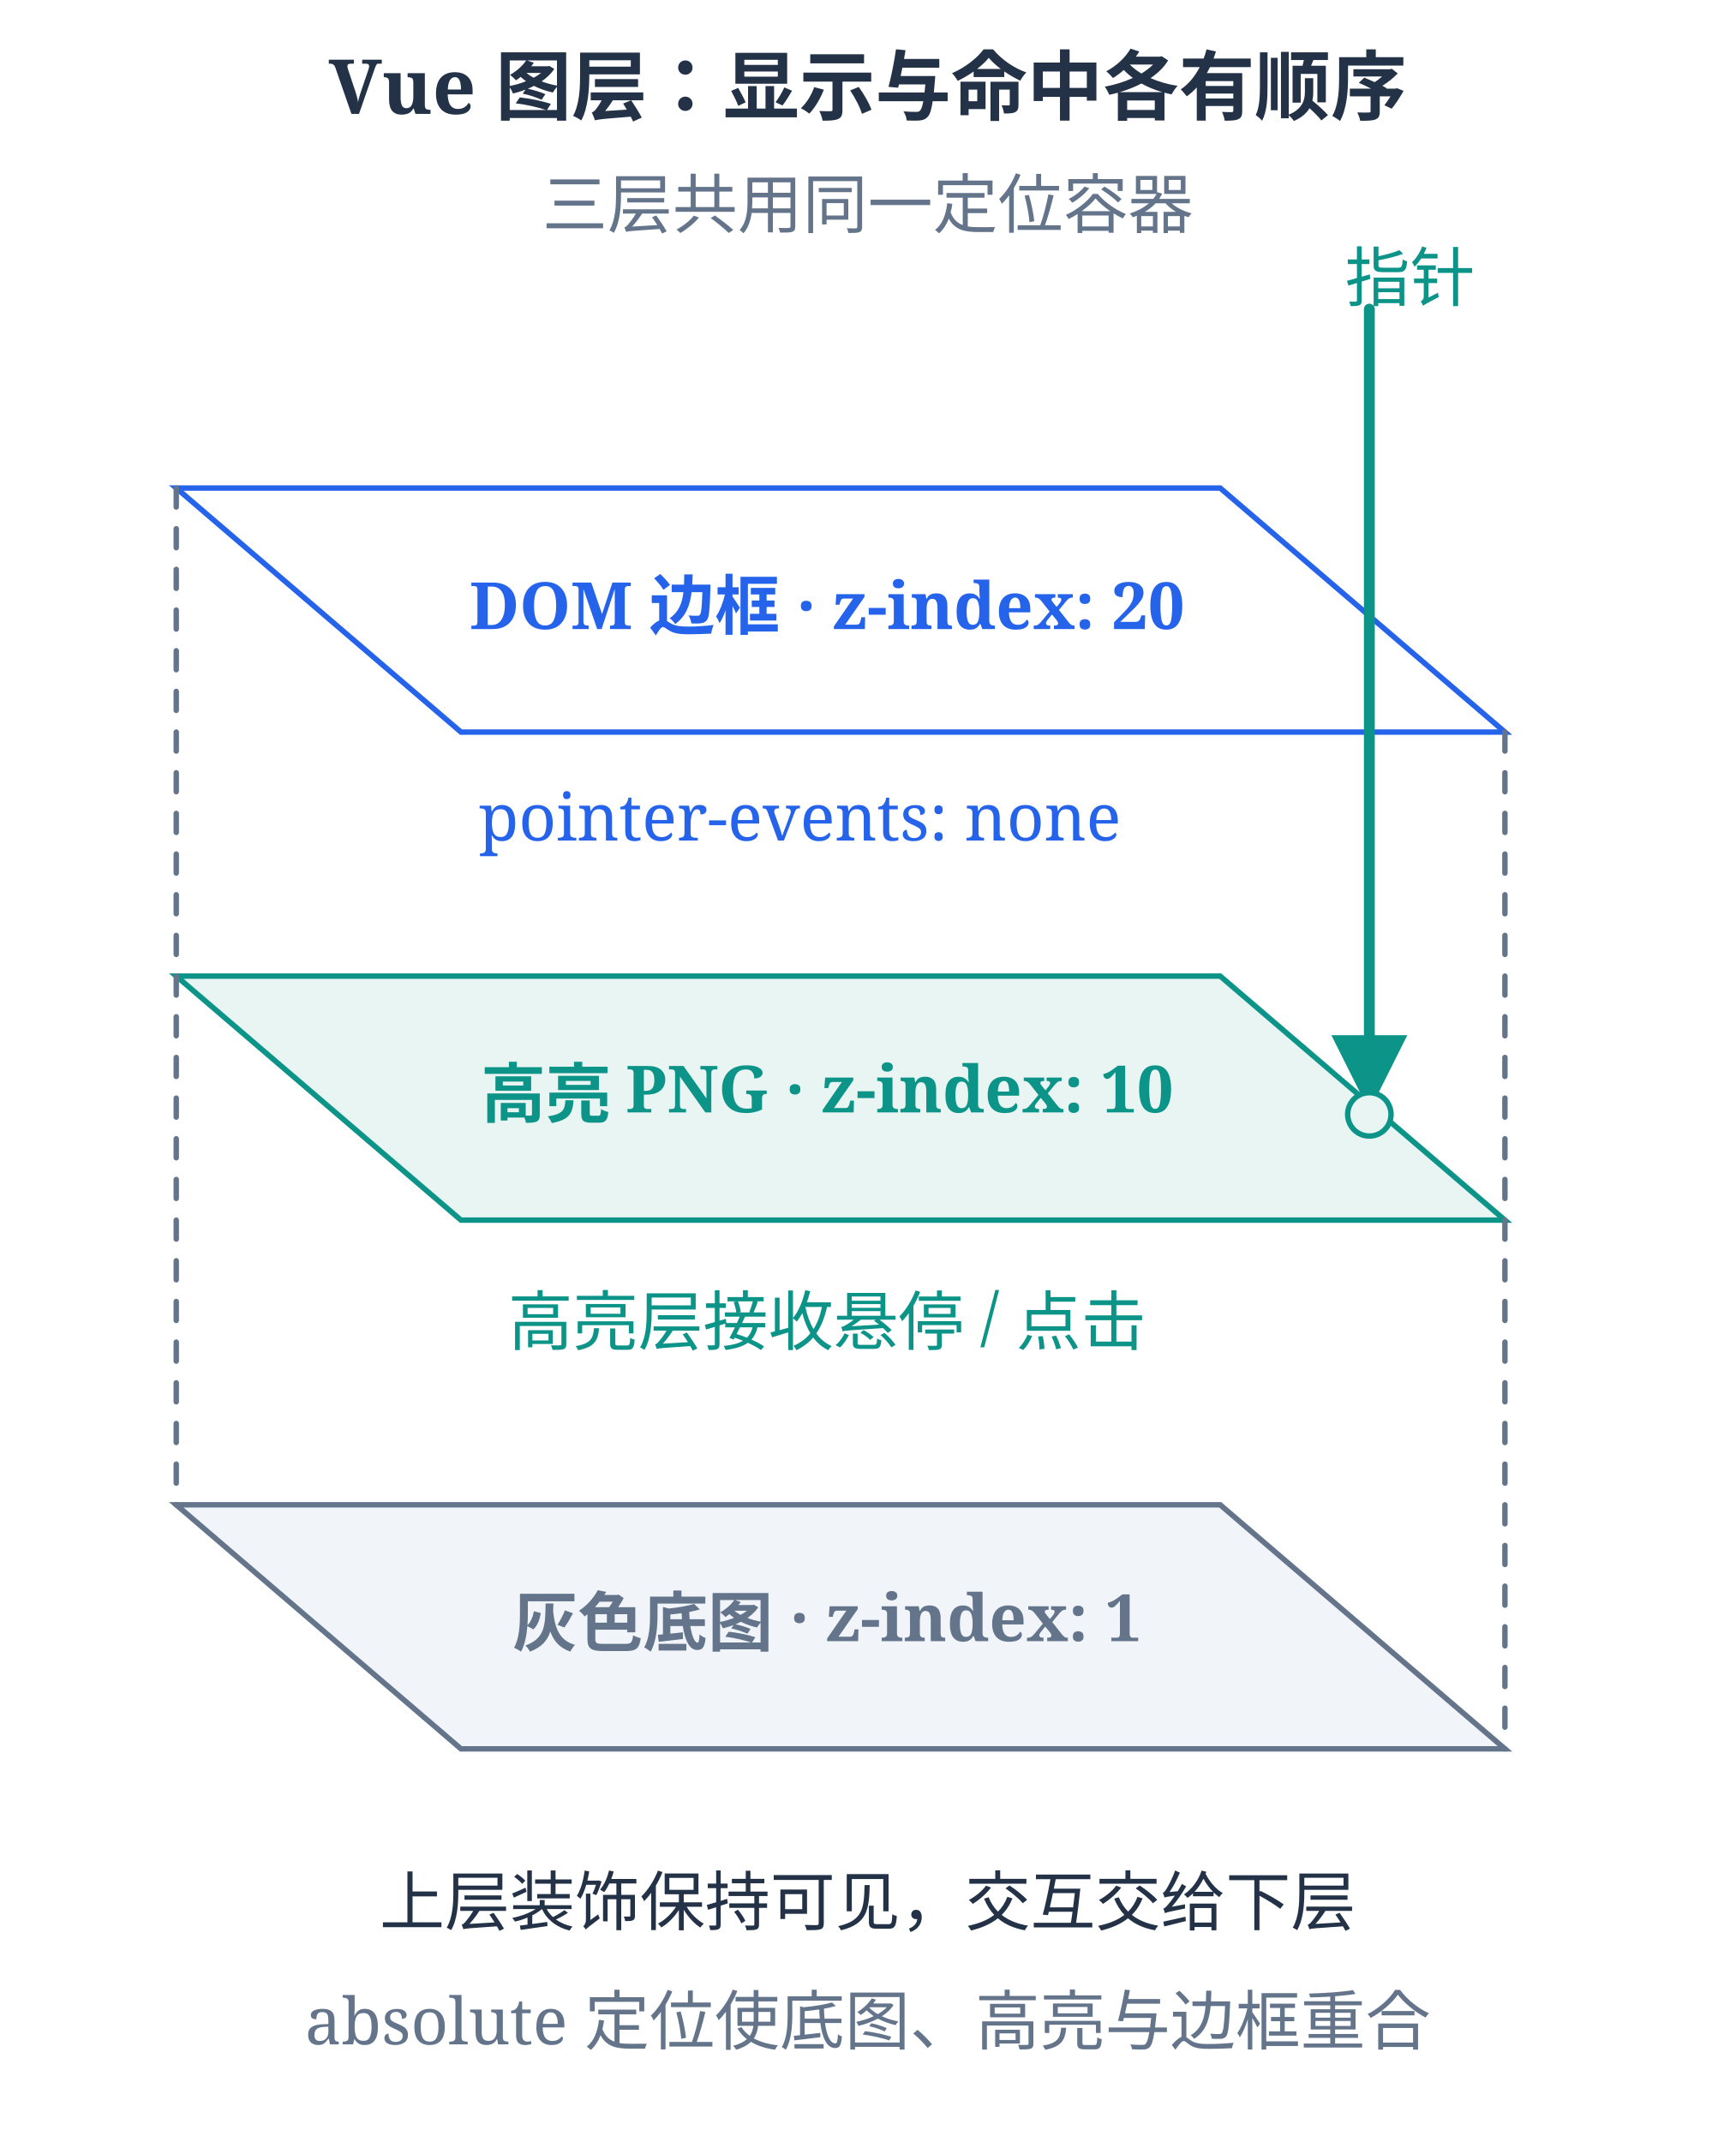
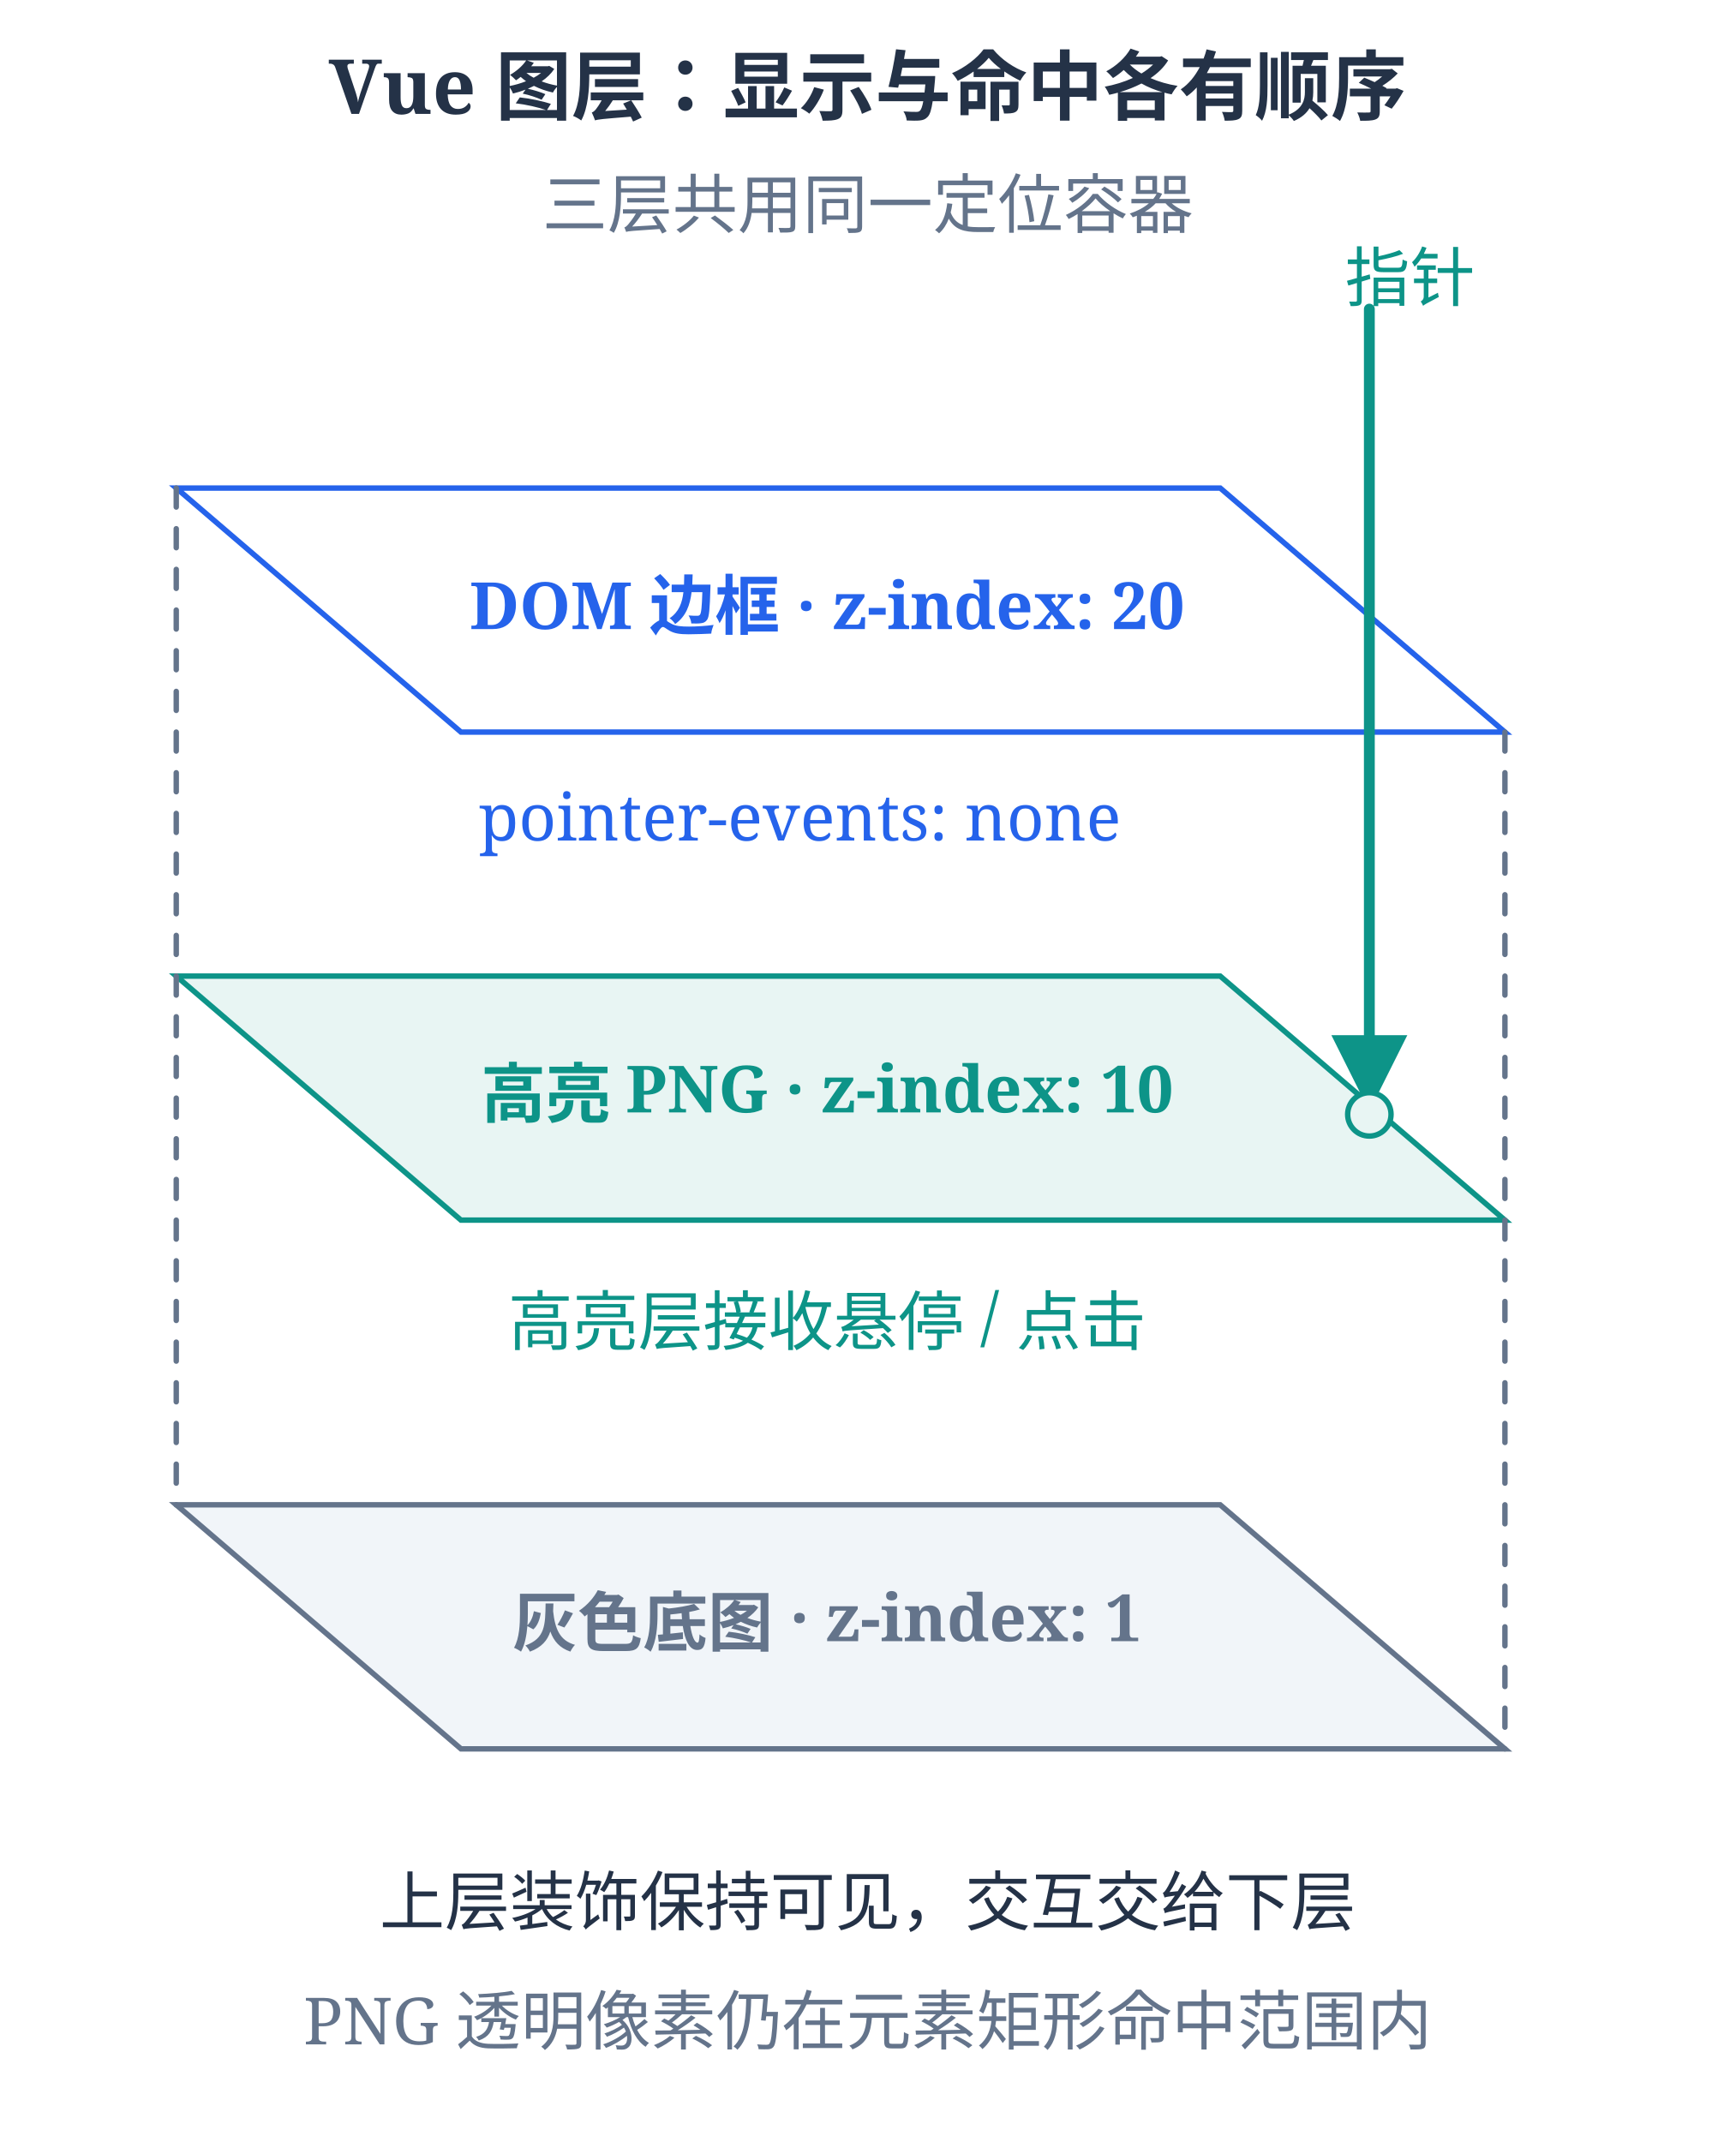
<svg xmlns="http://www.w3.org/2000/svg" viewBox="0 0 640 790" data-layout="compact" role="img" aria-labelledby="title desc">
  <defs>
    <marker id="gray" viewBox="0 0 10 10" refX="9" refY="5" markerWidth="7" markerHeight="7" orient="auto-start-reverse">
      <path d="M0 0L10 5L0 10Z" fill="#64748b" />
    </marker>
    <marker id="teal" viewBox="0 0 10 10" refX="9" refY="5" markerWidth="7" markerHeight="7" orient="auto-start-reverse">
      <path d="M0 0L10 5L0 10Z" fill="#0d9488" />
    </marker>
    <marker id="blue" viewBox="0 0 10 10" refX="9" refY="5" markerWidth="7" markerHeight="7" orient="auto-start-reverse">
      <path d="M0 0L10 5L0 10Z" fill="#2563eb" />
    </marker>
  </defs>
  <g font-family="Georgia, Noto Serif SC, Songti SC, SimSun, serif">
    <text x="320" y="42" font-size="28" fill="#243247" text-anchor="middle" font-weight="600">Vue 图层：显示与命中各有顺序</text>
    <text x="320" y="84" font-size="24" fill="#64748b" text-anchor="middle" font-weight="500">三层共用同一定位容器</text>
    <polygon points="65,180 450,180 555,270 170,270" fill="none" stroke="#2563eb" stroke-width="2" />
    <text x="305" y="232" font-size="24" fill="#2563eb" text-anchor="middle" font-weight="600">DOM 边框 · z-index: 20</text>
    <polygon points="65,360 450,360 555,450 170,450" fill="#e8f5f3" stroke="#0d9488" stroke-width="2" />
    <text x="305" y="412" font-size="24" fill="#0d9488" text-anchor="middle" font-weight="600">高亮 PNG · z-index: 10</text>
    <polygon points="65,555 450,555 555,645 170,645" fill="#f1f5f9" stroke="#64748b" stroke-width="2" />
    <text x="305" y="607" font-size="24" fill="#64748b" text-anchor="middle" font-weight="600">灰色底图 · z-index: 1</text>
    <text x="295" y="310" font-size="24" fill="#2563eb" text-anchor="middle" font-weight="500">pointer-events: none</text>
    <text x="305" y="496" font-size="24" fill="#0d9488" text-anchor="middle" font-weight="500">高亮层接收悬停 / 点击</text>
    <path d="M505 114 V407" fill="none" stroke="#0d9488" stroke-width="4" stroke-linecap="round" stroke-linejoin="round" marker-end="url(#teal)" />
    <text x="520" y="111" font-size="24" fill="#0d9488" text-anchor="middle" font-weight="500">指针</text>
    <circle cx="505" cy="411" r="8" fill="#e8f5f3" stroke="#0d9488" stroke-width="2" />
    <path d="M65 180 V555" fill="none" stroke="#64748b" stroke-width="2" stroke-linecap="round" stroke-linejoin="round" stroke-dasharray="7 8" />
    <path d="M555 270 V645" fill="none" stroke="#64748b" stroke-width="2" stroke-linecap="round" stroke-linejoin="round" stroke-dasharray="7 8" />
    <text x="320" y="710" font-size="24" fill="#243247" text-anchor="middle" font-weight="500">上层装饰保持可见，交互交给下层</text>
-     <text x="320" y="754" font-size="24" fill="#64748b" text-anchor="middle" font-weight="500">absolute 定位使底图、高亮与边框重合</text>
+     <text x="320" y="754" font-size="24" fill="#64748b" text-anchor="middle" font-weight="500">PNG 透明像素仍在元素矩形命中范围内</text>
  </g>
</svg>
